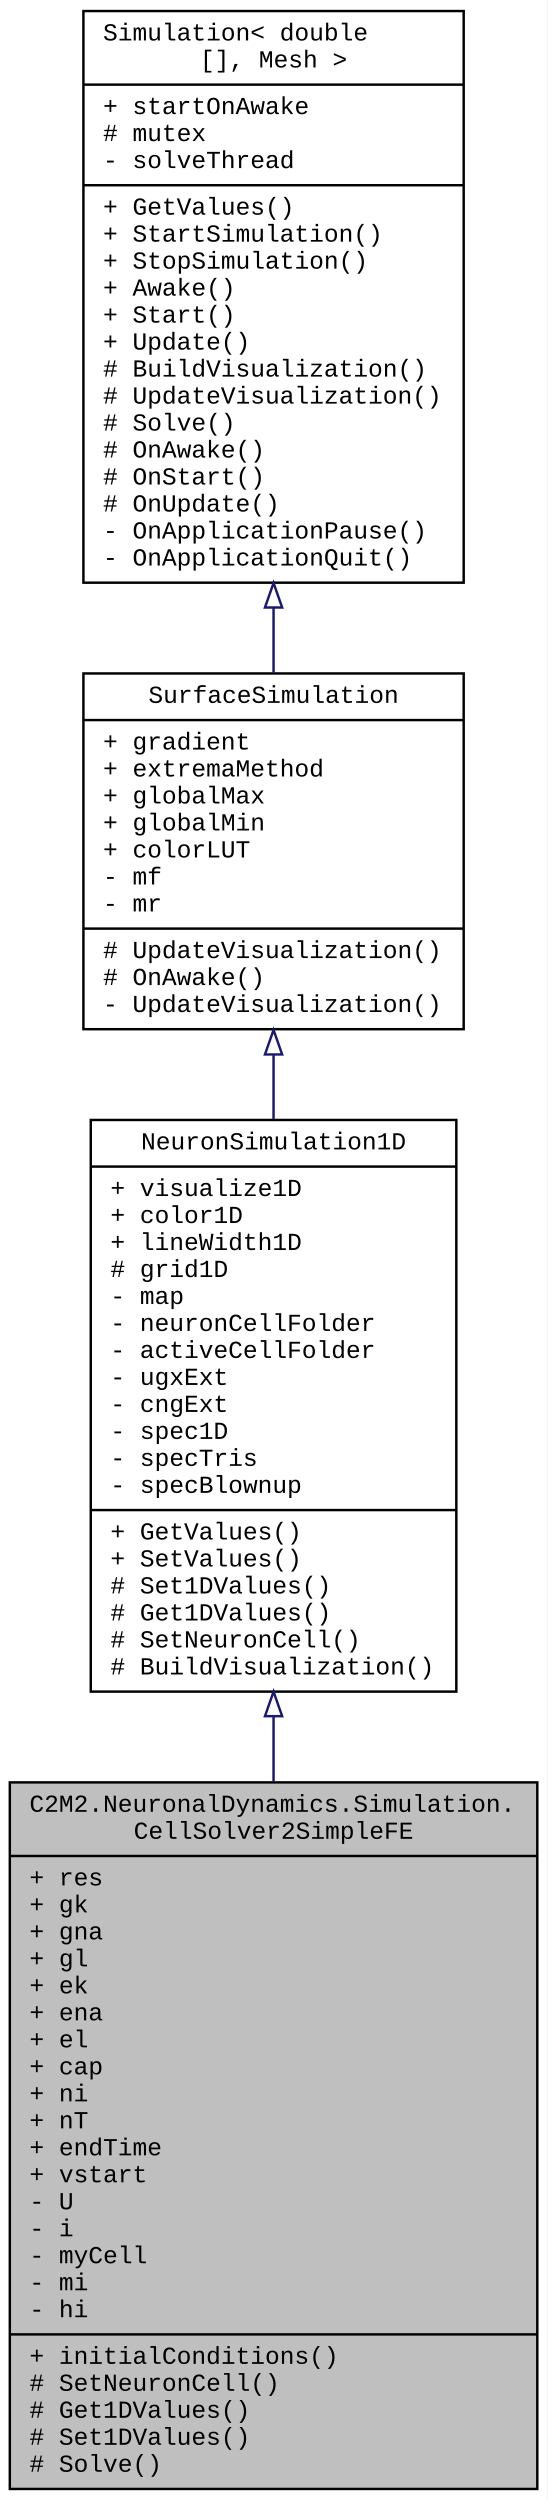
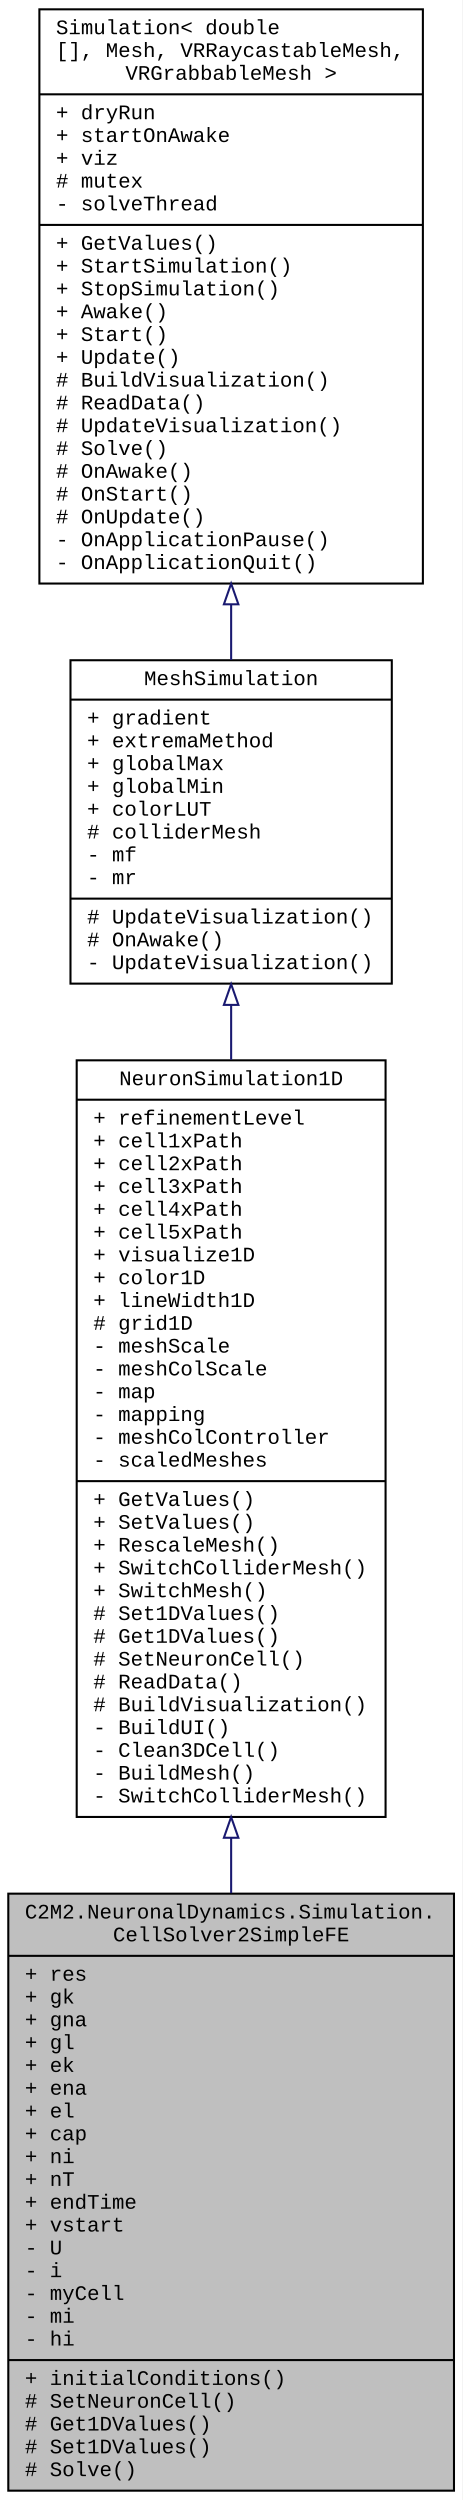
- <svg xmlns="http://www.w3.org/2000/svg" xmlns:xlink="http://www.w3.org/1999/xlink" width="223pt" height="1019pt" viewBox="0.00 0.00 223.00 1019.00">
-   <g id="graph0" class="graph" transform="scale(1 1) rotate(0) translate(4 1015)">
-     <polygon fill="white" stroke="none" points="-4,4 -4,-1015 219,-1015 219,4 -4,4" />
+ <svg xmlns="http://www.w3.org/2000/svg" xmlns:xlink="http://www.w3.org/1999/xlink" width="223pt" height="1206pt" viewBox="0.00 0.00 223.00 1206.00">
+   <g id="graph0" class="graph" transform="scale(1 1) rotate(0) translate(4 1202)">
+     <polygon fill="white" stroke="none" points="-4,4 -4,-1202 219,-1202 219,4 -4,4" />
    <g id="node1" class="node">
      <g id="a_node1">
        <a xlink:title=" ">
          <polygon fill="#bfbfbf" stroke="black" points="0,-0.5 0,-288.5 215,-288.5 215,-0.5 0,-0.5" />
          <text text-anchor="start" x="8" y="-276.5" font-family="Courier New" font-size="10.00">C2M2.NeuronalDynamics.Simulation.</text>
          <text text-anchor="middle" x="107.5" y="-265.5" font-family="Courier New" font-size="10.00">CellSolver2SimpleFE</text>
          <polyline fill="none" stroke="black" points="0,-258.5 215,-258.5 " />
          <text text-anchor="start" x="8" y="-246.5" font-family="Courier New" font-size="10.00">+ res</text>
          <text text-anchor="start" x="8" y="-235.5" font-family="Courier New" font-size="10.00">+ gk</text>
          <text text-anchor="start" x="8" y="-224.5" font-family="Courier New" font-size="10.00">+ gna</text>
          <text text-anchor="start" x="8" y="-213.5" font-family="Courier New" font-size="10.00">+ gl</text>
          <text text-anchor="start" x="8" y="-202.5" font-family="Courier New" font-size="10.00">+ ek</text>
          <text text-anchor="start" x="8" y="-191.5" font-family="Courier New" font-size="10.00">+ ena</text>
          <text text-anchor="start" x="8" y="-180.5" font-family="Courier New" font-size="10.00">+ el</text>
          <text text-anchor="start" x="8" y="-169.5" font-family="Courier New" font-size="10.00">+ cap</text>
          <text text-anchor="start" x="8" y="-158.5" font-family="Courier New" font-size="10.00">+ ni</text>
          <text text-anchor="start" x="8" y="-147.5" font-family="Courier New" font-size="10.00">+ nT</text>
          <text text-anchor="start" x="8" y="-136.5" font-family="Courier New" font-size="10.00">+ endTime</text>
          <text text-anchor="start" x="8" y="-125.5" font-family="Courier New" font-size="10.00">+ vstart</text>
          <text text-anchor="start" x="8" y="-114.5" font-family="Courier New" font-size="10.00">- U</text>
          <text text-anchor="start" x="8" y="-103.5" font-family="Courier New" font-size="10.00">- i</text>
          <text text-anchor="start" x="8" y="-92.5" font-family="Courier New" font-size="10.00">- myCell</text>
          <text text-anchor="start" x="8" y="-81.5" font-family="Courier New" font-size="10.00">- mi</text>
          <text text-anchor="start" x="8" y="-70.5" font-family="Courier New" font-size="10.00">- hi</text>
          <polyline fill="none" stroke="black" points="0,-63.5 215,-63.5 " />
          <text text-anchor="start" x="8" y="-51.5" font-family="Courier New" font-size="10.00">+ initialConditions()</text>
          <text text-anchor="start" x="8" y="-40.5" font-family="Courier New" font-size="10.00"># SetNeuronCell()</text>
          <text text-anchor="start" x="8" y="-29.5" font-family="Courier New" font-size="10.00"># Get1DValues()</text>
          <text text-anchor="start" x="8" y="-18.5" font-family="Courier New" font-size="10.00"># Set1DValues()</text>
          <text text-anchor="start" x="8" y="-7.5" font-family="Courier New" font-size="10.00"># Solve()</text>
        </a>
      </g>
    </g>
    <g id="node2" class="node">
      <g id="a_node2">
        <a xlink:href="../../d4/d5a/class_c2_m2_1_1_neuronal_dynamics_1_1_simulation_1_1_neuron_simulation1_d.html" target="_top" xlink:title="Provide an interface for 1D neuron-surface simulations to be visualized and interacted with">
-           <polygon fill="white" stroke="black" points="33,-325.5 33,-558.5 182,-558.5 182,-325.5 33,-325.5" />
-           <text text-anchor="middle" x="107.5" y="-546.5" font-family="Courier New" font-size="10.00">NeuronSimulation1D</text>
-           <polyline fill="none" stroke="black" points="33,-539.5 182,-539.5 " />
-           <text text-anchor="start" x="41" y="-527.5" font-family="Courier New" font-size="10.00">+ visualize1D</text>
-           <text text-anchor="start" x="41" y="-516.5" font-family="Courier New" font-size="10.00">+ color1D</text>
-           <text text-anchor="start" x="41" y="-505.5" font-family="Courier New" font-size="10.00">+ lineWidth1D</text>
-           <text text-anchor="start" x="41" y="-494.5" font-family="Courier New" font-size="10.00"># grid1D</text>
-           <text text-anchor="start" x="41" y="-483.5" font-family="Courier New" font-size="10.00">- map</text>
-           <text text-anchor="start" x="41" y="-472.5" font-family="Courier New" font-size="10.00">- neuronCellFolder</text>
-           <text text-anchor="start" x="41" y="-461.5" font-family="Courier New" font-size="10.00">- activeCellFolder</text>
-           <text text-anchor="start" x="41" y="-450.5" font-family="Courier New" font-size="10.00">- ugxExt</text>
-           <text text-anchor="start" x="41" y="-439.5" font-family="Courier New" font-size="10.00">- cngExt</text>
-           <text text-anchor="start" x="41" y="-428.5" font-family="Courier New" font-size="10.00">- spec1D</text>
-           <text text-anchor="start" x="41" y="-417.5" font-family="Courier New" font-size="10.00">- specTris</text>
-           <text text-anchor="start" x="41" y="-406.5" font-family="Courier New" font-size="10.00">- specBlownup</text>
-           <polyline fill="none" stroke="black" points="33,-399.5 182,-399.5 " />
-           <text text-anchor="start" x="41" y="-387.5" font-family="Courier New" font-size="10.00">+ GetValues()</text>
-           <text text-anchor="start" x="41" y="-376.5" font-family="Courier New" font-size="10.00">+ SetValues()</text>
-           <text text-anchor="start" x="41" y="-365.5" font-family="Courier New" font-size="10.00"># Set1DValues()</text>
-           <text text-anchor="start" x="41" y="-354.5" font-family="Courier New" font-size="10.00"># Get1DValues()</text>
-           <text text-anchor="start" x="41" y="-343.5" font-family="Courier New" font-size="10.00"># SetNeuronCell()</text>
-           <text text-anchor="start" x="41" y="-332.5" font-family="Courier New" font-size="10.00"># BuildVisualization()</text>
+           <polygon fill="white" stroke="black" points="33,-325.5 33,-690.5 182,-690.5 182,-325.5 33,-325.5" />
+           <text text-anchor="middle" x="107.5" y="-678.5" font-family="Courier New" font-size="10.00">NeuronSimulation1D</text>
+           <polyline fill="none" stroke="black" points="33,-671.5 182,-671.5 " />
+           <text text-anchor="start" x="41" y="-659.5" font-family="Courier New" font-size="10.00">+ refinementLevel</text>
+           <text text-anchor="start" x="41" y="-648.5" font-family="Courier New" font-size="10.00">+ cell1xPath</text>
+           <text text-anchor="start" x="41" y="-637.5" font-family="Courier New" font-size="10.00">+ cell2xPath</text>
+           <text text-anchor="start" x="41" y="-626.5" font-family="Courier New" font-size="10.00">+ cell3xPath</text>
+           <text text-anchor="start" x="41" y="-615.5" font-family="Courier New" font-size="10.00">+ cell4xPath</text>
+           <text text-anchor="start" x="41" y="-604.5" font-family="Courier New" font-size="10.00">+ cell5xPath</text>
+           <text text-anchor="start" x="41" y="-593.5" font-family="Courier New" font-size="10.00">+ visualize1D</text>
+           <text text-anchor="start" x="41" y="-582.5" font-family="Courier New" font-size="10.00">+ color1D</text>
+           <text text-anchor="start" x="41" y="-571.5" font-family="Courier New" font-size="10.00">+ lineWidth1D</text>
+           <text text-anchor="start" x="41" y="-560.5" font-family="Courier New" font-size="10.00"># grid1D</text>
+           <text text-anchor="start" x="41" y="-549.5" font-family="Courier New" font-size="10.00">- meshScale</text>
+           <text text-anchor="start" x="41" y="-538.5" font-family="Courier New" font-size="10.00">- meshColScale</text>
+           <text text-anchor="start" x="41" y="-527.5" font-family="Courier New" font-size="10.00">- map</text>
+           <text text-anchor="start" x="41" y="-516.5" font-family="Courier New" font-size="10.00">- mapping</text>
+           <text text-anchor="start" x="41" y="-505.5" font-family="Courier New" font-size="10.00">- meshColController</text>
+           <text text-anchor="start" x="41" y="-494.5" font-family="Courier New" font-size="10.00">- scaledMeshes</text>
+           <polyline fill="none" stroke="black" points="33,-487.5 182,-487.5 " />
+           <text text-anchor="start" x="41" y="-475.5" font-family="Courier New" font-size="10.00">+ GetValues()</text>
+           <text text-anchor="start" x="41" y="-464.5" font-family="Courier New" font-size="10.00">+ SetValues()</text>
+           <text text-anchor="start" x="41" y="-453.5" font-family="Courier New" font-size="10.00">+ RescaleMesh()</text>
+           <text text-anchor="start" x="41" y="-442.5" font-family="Courier New" font-size="10.00">+ SwitchColliderMesh()</text>
+           <text text-anchor="start" x="41" y="-431.5" font-family="Courier New" font-size="10.00">+ SwitchMesh()</text>
+           <text text-anchor="start" x="41" y="-420.5" font-family="Courier New" font-size="10.00"># Set1DValues()</text>
+           <text text-anchor="start" x="41" y="-409.5" font-family="Courier New" font-size="10.00"># Get1DValues()</text>
+           <text text-anchor="start" x="41" y="-398.5" font-family="Courier New" font-size="10.00"># SetNeuronCell()</text>
+           <text text-anchor="start" x="41" y="-387.5" font-family="Courier New" font-size="10.00"># ReadData()</text>
+           <text text-anchor="start" x="41" y="-376.5" font-family="Courier New" font-size="10.00"># BuildVisualization()</text>
+           <text text-anchor="start" x="41" y="-365.5" font-family="Courier New" font-size="10.00">- BuildUI()</text>
+           <text text-anchor="start" x="41" y="-354.5" font-family="Courier New" font-size="10.00">- Clean3DCell()</text>
+           <text text-anchor="start" x="41" y="-343.5" font-family="Courier New" font-size="10.00">- BuildMesh()</text>
+           <text text-anchor="start" x="41" y="-332.5" font-family="Courier New" font-size="10.00">- SwitchColliderMesh()</text>
        </a>
      </g>
    </g>
    <g id="edge1" class="edge">
-       <path fill="none" stroke="midnightblue" d="M107.5,-315.312C107.5,-306.602 107.5,-297.786 107.5,-288.991" />
-       <polygon fill="none" stroke="midnightblue" points="104,-315.482 107.5,-325.482 111,-315.482 104,-315.482" />
+       <path fill="none" stroke="midnightblue" d="M107.5,-315.356C107.5,-306.419 107.5,-297.518 107.5,-288.74" />
+       <polygon fill="none" stroke="midnightblue" points="104,-315.456 107.5,-325.456 111,-315.456 104,-315.456" />
    </g>
    <g id="node3" class="node">
      <g id="a_node3">
-         <a xlink:href="../../d4/de1/class_c2_m2_1_1_simulation_1_1_surface_simulation.html" target="_top" xlink:title="Simulation of type double[] for visualizing scalar fields on mesh surfaces">
-           <polygon fill="white" stroke="black" points="30,-595.5 30,-740.5 185,-740.5 185,-595.5 30,-595.5" />
-           <text text-anchor="middle" x="107.5" y="-728.5" font-family="Courier New" font-size="10.00">SurfaceSimulation</text>
-           <polyline fill="none" stroke="black" points="30,-721.5 185,-721.5 " />
-           <text text-anchor="start" x="38" y="-709.5" font-family="Courier New" font-size="10.00">+ gradient</text>
-           <text text-anchor="start" x="38" y="-698.5" font-family="Courier New" font-size="10.00">+ extremaMethod</text>
-           <text text-anchor="start" x="38" y="-687.5" font-family="Courier New" font-size="10.00">+ globalMax</text>
-           <text text-anchor="start" x="38" y="-676.5" font-family="Courier New" font-size="10.00">+ globalMin</text>
-           <text text-anchor="start" x="38" y="-665.5" font-family="Courier New" font-size="10.00">+ colorLUT</text>
-           <text text-anchor="start" x="38" y="-654.5" font-family="Courier New" font-size="10.00">- mf</text>
-           <text text-anchor="start" x="38" y="-643.5" font-family="Courier New" font-size="10.00">- mr</text>
-           <polyline fill="none" stroke="black" points="30,-636.5 185,-636.5 " />
-           <text text-anchor="start" x="38" y="-624.5" font-family="Courier New" font-size="10.00"># UpdateVisualization()</text>
-           <text text-anchor="start" x="38" y="-613.5" font-family="Courier New" font-size="10.00"># OnAwake()</text>
-           <text text-anchor="start" x="38" y="-602.5" font-family="Courier New" font-size="10.00">- UpdateVisualization()</text>
+         <a xlink:href="../../d6/d2d/class_c2_m2_1_1_simulation_1_1_mesh_simulation.html" target="_top" xlink:title="Simulation of type double[] for visualizing scalar fields on mesh surfaces">
+           <polygon fill="white" stroke="black" points="30,-727.5 30,-883.5 185,-883.5 185,-727.5 30,-727.5" />
+           <text text-anchor="middle" x="107.5" y="-871.5" font-family="Courier New" font-size="10.00">MeshSimulation</text>
+           <polyline fill="none" stroke="black" points="30,-864.5 185,-864.5 " />
+           <text text-anchor="start" x="38" y="-852.5" font-family="Courier New" font-size="10.00">+ gradient</text>
+           <text text-anchor="start" x="38" y="-841.5" font-family="Courier New" font-size="10.00">+ extremaMethod</text>
+           <text text-anchor="start" x="38" y="-830.5" font-family="Courier New" font-size="10.00">+ globalMax</text>
+           <text text-anchor="start" x="38" y="-819.5" font-family="Courier New" font-size="10.00">+ globalMin</text>
+           <text text-anchor="start" x="38" y="-808.5" font-family="Courier New" font-size="10.00">+ colorLUT</text>
+           <text text-anchor="start" x="38" y="-797.5" font-family="Courier New" font-size="10.00"># colliderMesh</text>
+           <text text-anchor="start" x="38" y="-786.5" font-family="Courier New" font-size="10.00">- mf</text>
+           <text text-anchor="start" x="38" y="-775.5" font-family="Courier New" font-size="10.00">- mr</text>
+           <polyline fill="none" stroke="black" points="30,-768.5 185,-768.5 " />
+           <text text-anchor="start" x="38" y="-756.5" font-family="Courier New" font-size="10.00"># UpdateVisualization()</text>
+           <text text-anchor="start" x="38" y="-745.5" font-family="Courier New" font-size="10.00"># OnAwake()</text>
+           <text text-anchor="start" x="38" y="-734.5" font-family="Courier New" font-size="10.00">- UpdateVisualization()</text>
        </a>
      </g>
    </g>
    <g id="edge2" class="edge">
-       <path fill="none" stroke="midnightblue" d="M107.5,-584.949C107.5,-576.432 107.5,-567.665 107.5,-558.866" />
-       <polygon fill="none" stroke="midnightblue" points="104,-585.201 107.5,-595.201 111,-585.201 104,-585.201" />
+       <path fill="none" stroke="midnightblue" d="M107.5,-717.059C107.5,-708.568 107.5,-699.757 107.5,-690.768" />
+       <polygon fill="none" stroke="midnightblue" points="104,-717.247 107.5,-727.247 111,-717.247 104,-717.247" />
    </g>
    <g id="node4" class="node">
      <g id="a_node4">
        <a xlink:href="../../db/d39/class_c2_m2_1_1_simulation_1_1_simulation.html" target="_top" xlink:title=" ">
-           <polygon fill="white" stroke="black" points="30,-777.5 30,-1010.5 185,-1010.5 185,-777.5 30,-777.5" />
-           <text text-anchor="start" x="38" y="-998.5" font-family="Courier New" font-size="10.00">Simulation&lt; double</text>
-           <text text-anchor="middle" x="107.5" y="-987.5" font-family="Courier New" font-size="10.00">[], Mesh &gt;</text>
-           <polyline fill="none" stroke="black" points="30,-980.5 185,-980.5 " />
-           <text text-anchor="start" x="38" y="-968.5" font-family="Courier New" font-size="10.00">+ startOnAwake</text>
-           <text text-anchor="start" x="38" y="-957.5" font-family="Courier New" font-size="10.00"># mutex</text>
-           <text text-anchor="start" x="38" y="-946.5" font-family="Courier New" font-size="10.00">- solveThread</text>
-           <polyline fill="none" stroke="black" points="30,-939.5 185,-939.5 " />
-           <text text-anchor="start" x="38" y="-927.5" font-family="Courier New" font-size="10.00">+ GetValues()</text>
-           <text text-anchor="start" x="38" y="-916.5" font-family="Courier New" font-size="10.00">+ StartSimulation()</text>
-           <text text-anchor="start" x="38" y="-905.5" font-family="Courier New" font-size="10.00">+ StopSimulation()</text>
-           <text text-anchor="start" x="38" y="-894.5" font-family="Courier New" font-size="10.00">+ Awake()</text>
-           <text text-anchor="start" x="38" y="-883.5" font-family="Courier New" font-size="10.00">+ Start()</text>
-           <text text-anchor="start" x="38" y="-872.5" font-family="Courier New" font-size="10.00">+ Update()</text>
-           <text text-anchor="start" x="38" y="-861.5" font-family="Courier New" font-size="10.00"># BuildVisualization()</text>
-           <text text-anchor="start" x="38" y="-850.5" font-family="Courier New" font-size="10.00"># UpdateVisualization()</text>
-           <text text-anchor="start" x="38" y="-839.5" font-family="Courier New" font-size="10.00"># Solve()</text>
-           <text text-anchor="start" x="38" y="-828.5" font-family="Courier New" font-size="10.00"># OnAwake()</text>
-           <text text-anchor="start" x="38" y="-817.5" font-family="Courier New" font-size="10.00"># OnStart()</text>
-           <text text-anchor="start" x="38" y="-806.5" font-family="Courier New" font-size="10.00"># OnUpdate()</text>
-           <text text-anchor="start" x="38" y="-795.5" font-family="Courier New" font-size="10.00">- OnApplicationPause()</text>
-           <text text-anchor="start" x="38" y="-784.5" font-family="Courier New" font-size="10.00">- OnApplicationQuit()</text>
+           <polygon fill="white" stroke="black" points="15,-920.5 15,-1197.5 200,-1197.5 200,-920.5 15,-920.5" />
+           <text text-anchor="start" x="23" y="-1185.5" font-family="Courier New" font-size="10.00">Simulation&lt; double</text>
+           <text text-anchor="start" x="23" y="-1174.5" font-family="Courier New" font-size="10.00">[], Mesh, VRRaycastableMesh,</text>
+           <text text-anchor="middle" x="107.5" y="-1163.5" font-family="Courier New" font-size="10.00"> VRGrabbableMesh &gt;</text>
+           <polyline fill="none" stroke="black" points="15,-1156.5 200,-1156.5 " />
+           <text text-anchor="start" x="23" y="-1144.5" font-family="Courier New" font-size="10.00">+ dryRun</text>
+           <text text-anchor="start" x="23" y="-1133.5" font-family="Courier New" font-size="10.00">+ startOnAwake</text>
+           <text text-anchor="start" x="23" y="-1122.5" font-family="Courier New" font-size="10.00">+ viz</text>
+           <text text-anchor="start" x="23" y="-1111.5" font-family="Courier New" font-size="10.00"># mutex</text>
+           <text text-anchor="start" x="23" y="-1100.5" font-family="Courier New" font-size="10.00">- solveThread</text>
+           <polyline fill="none" stroke="black" points="15,-1093.5 200,-1093.5 " />
+           <text text-anchor="start" x="23" y="-1081.5" font-family="Courier New" font-size="10.00">+ GetValues()</text>
+           <text text-anchor="start" x="23" y="-1070.5" font-family="Courier New" font-size="10.00">+ StartSimulation()</text>
+           <text text-anchor="start" x="23" y="-1059.5" font-family="Courier New" font-size="10.00">+ StopSimulation()</text>
+           <text text-anchor="start" x="23" y="-1048.5" font-family="Courier New" font-size="10.00">+ Awake()</text>
+           <text text-anchor="start" x="23" y="-1037.5" font-family="Courier New" font-size="10.00">+ Start()</text>
+           <text text-anchor="start" x="23" y="-1026.5" font-family="Courier New" font-size="10.00">+ Update()</text>
+           <text text-anchor="start" x="23" y="-1015.5" font-family="Courier New" font-size="10.00"># BuildVisualization()</text>
+           <text text-anchor="start" x="23" y="-1004.5" font-family="Courier New" font-size="10.00"># ReadData()</text>
+           <text text-anchor="start" x="23" y="-993.5" font-family="Courier New" font-size="10.00"># UpdateVisualization()</text>
+           <text text-anchor="start" x="23" y="-982.5" font-family="Courier New" font-size="10.00"># Solve()</text>
+           <text text-anchor="start" x="23" y="-971.5" font-family="Courier New" font-size="10.00"># OnAwake()</text>
+           <text text-anchor="start" x="23" y="-960.5" font-family="Courier New" font-size="10.00"># OnStart()</text>
+           <text text-anchor="start" x="23" y="-949.5" font-family="Courier New" font-size="10.00"># OnUpdate()</text>
+           <text text-anchor="start" x="23" y="-938.5" font-family="Courier New" font-size="10.00">- OnApplicationPause()</text>
+           <text text-anchor="start" x="23" y="-927.5" font-family="Courier New" font-size="10.00">- OnApplicationQuit()</text>
        </a>
      </g>
    </g>
    <g id="edge3" class="edge">
-       <path fill="none" stroke="midnightblue" d="M107.5,-767.15C107.5,-758.114 107.5,-749.201 107.5,-740.649" />
-       <polygon fill="none" stroke="midnightblue" points="104,-767.391 107.5,-777.391 111,-767.391 104,-767.391" />
+       <path fill="none" stroke="midnightblue" d="M107.5,-910.467C107.5,-901.292 107.5,-892.277 107.5,-883.625" />
+       <polygon fill="none" stroke="midnightblue" points="104,-910.476 107.5,-920.476 111,-910.476 104,-910.476" />
    </g>
  </g>
</svg>
